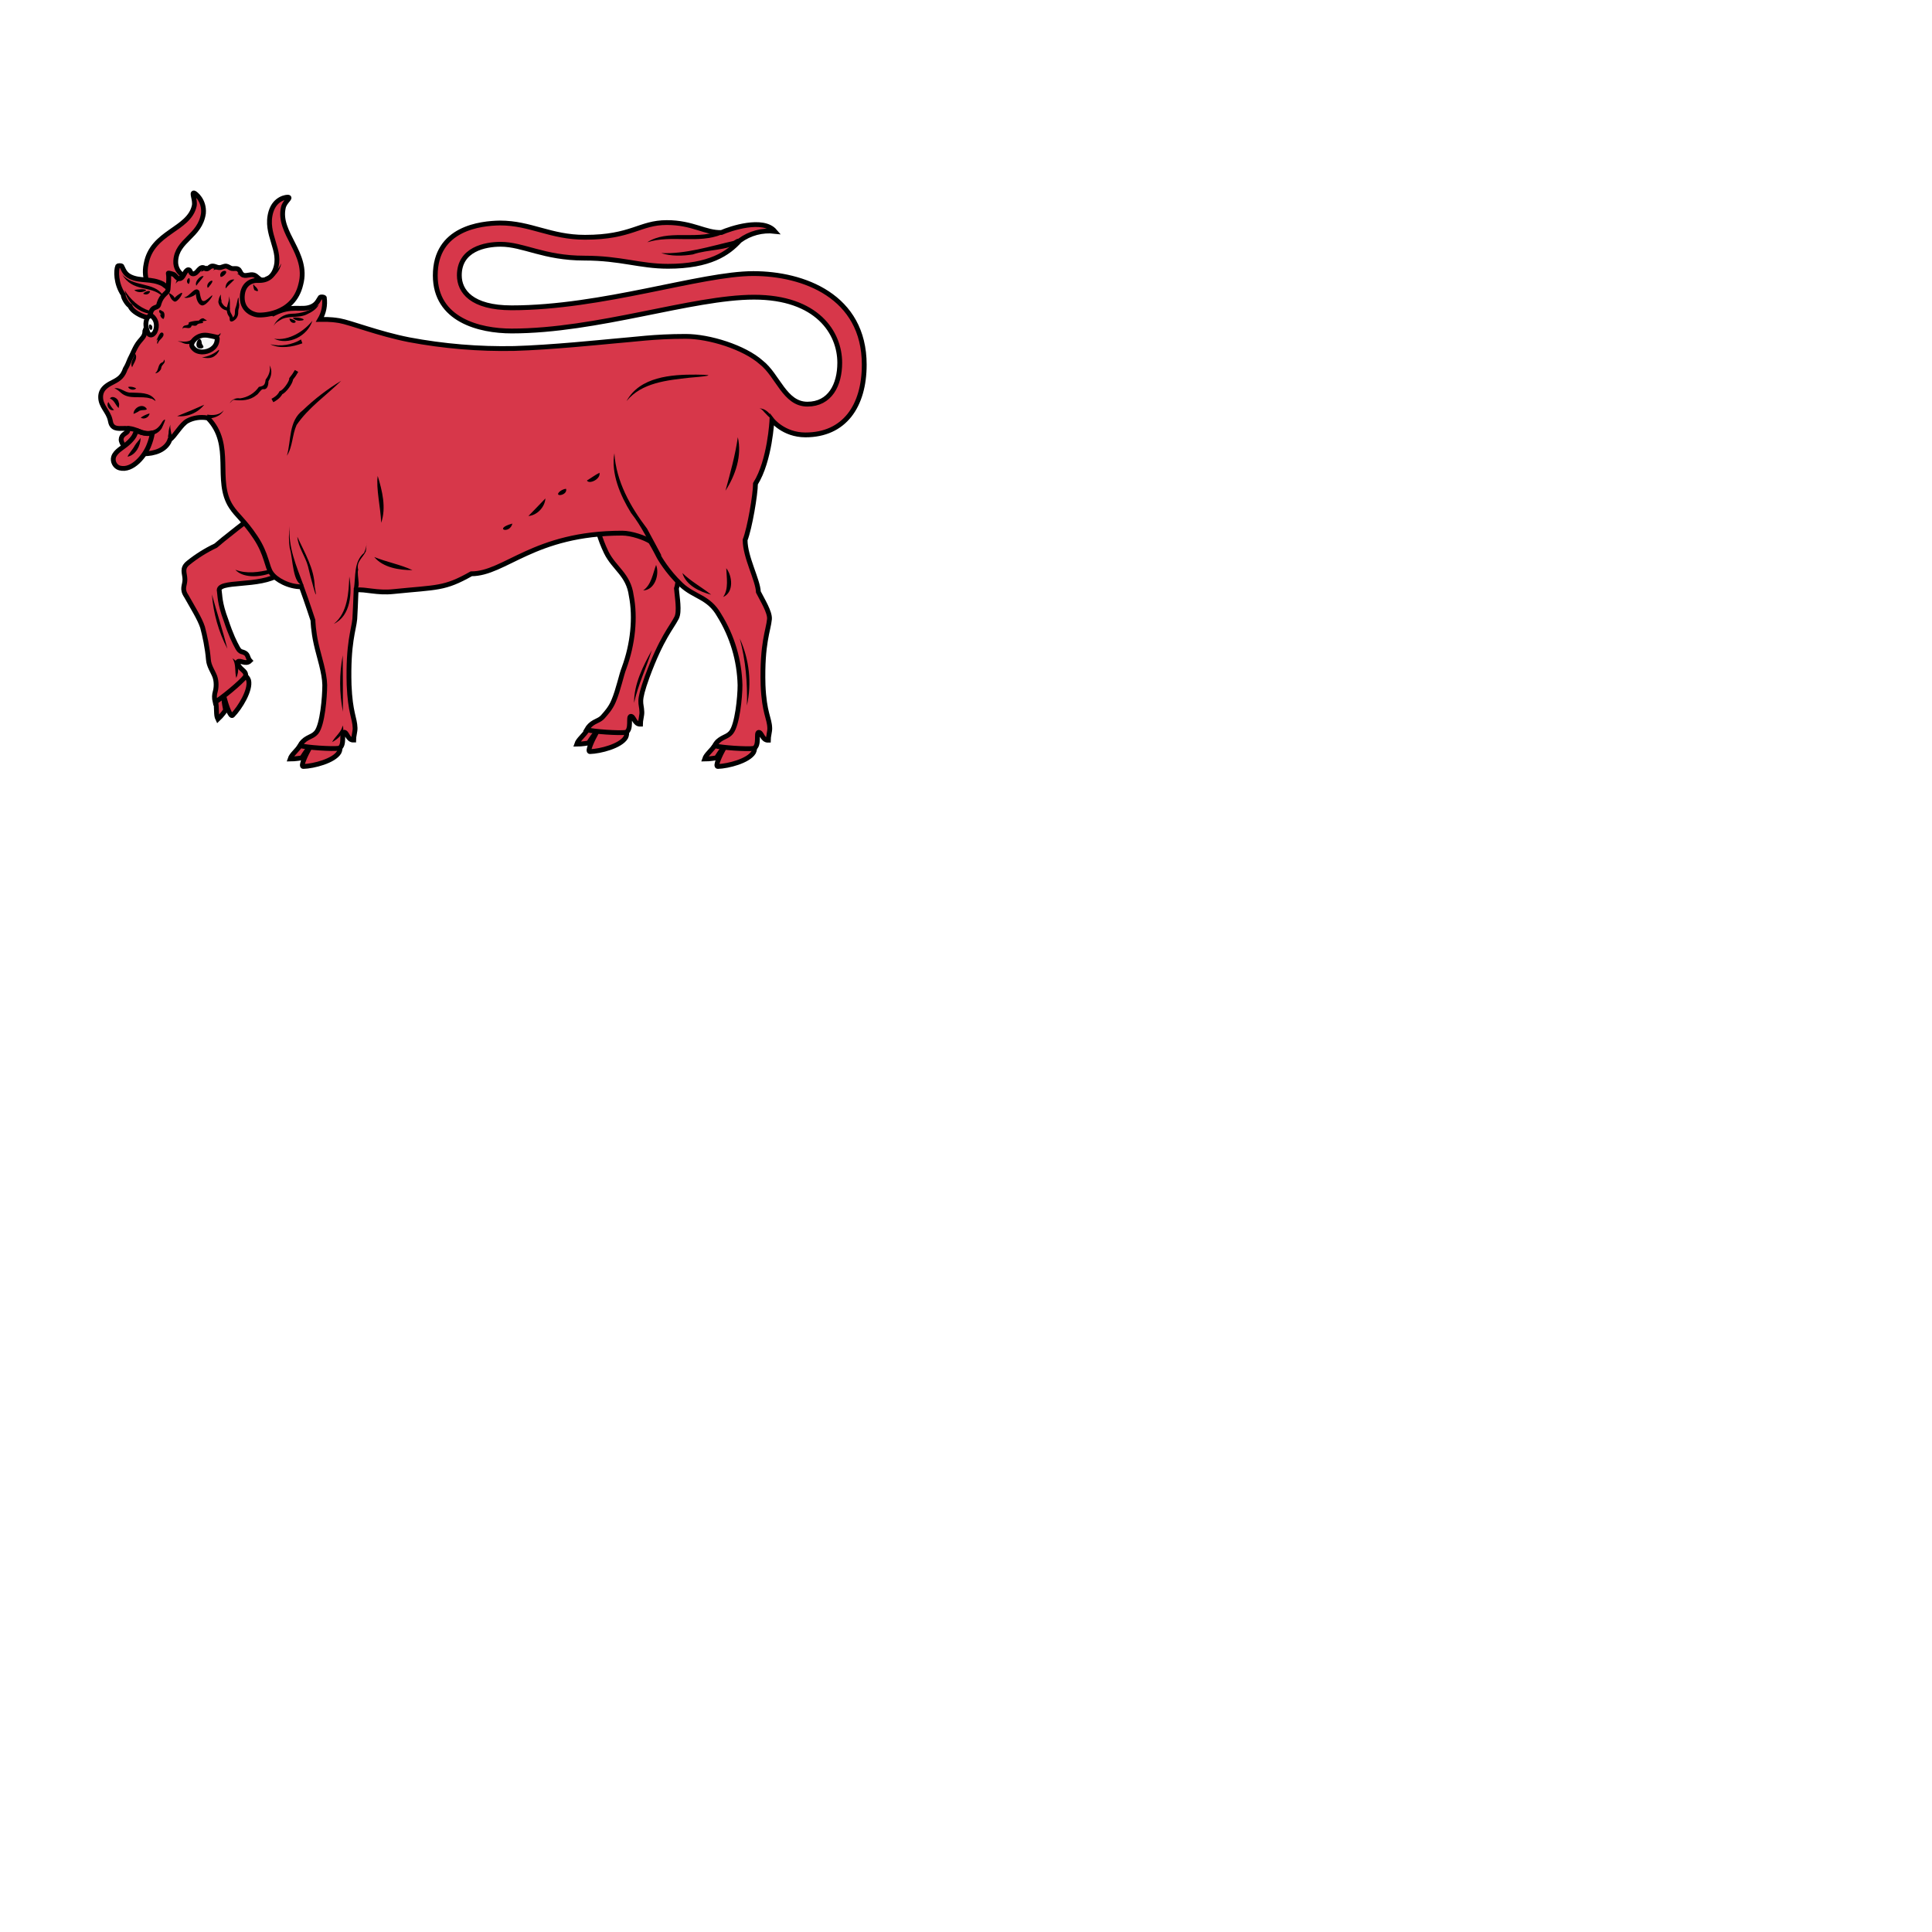
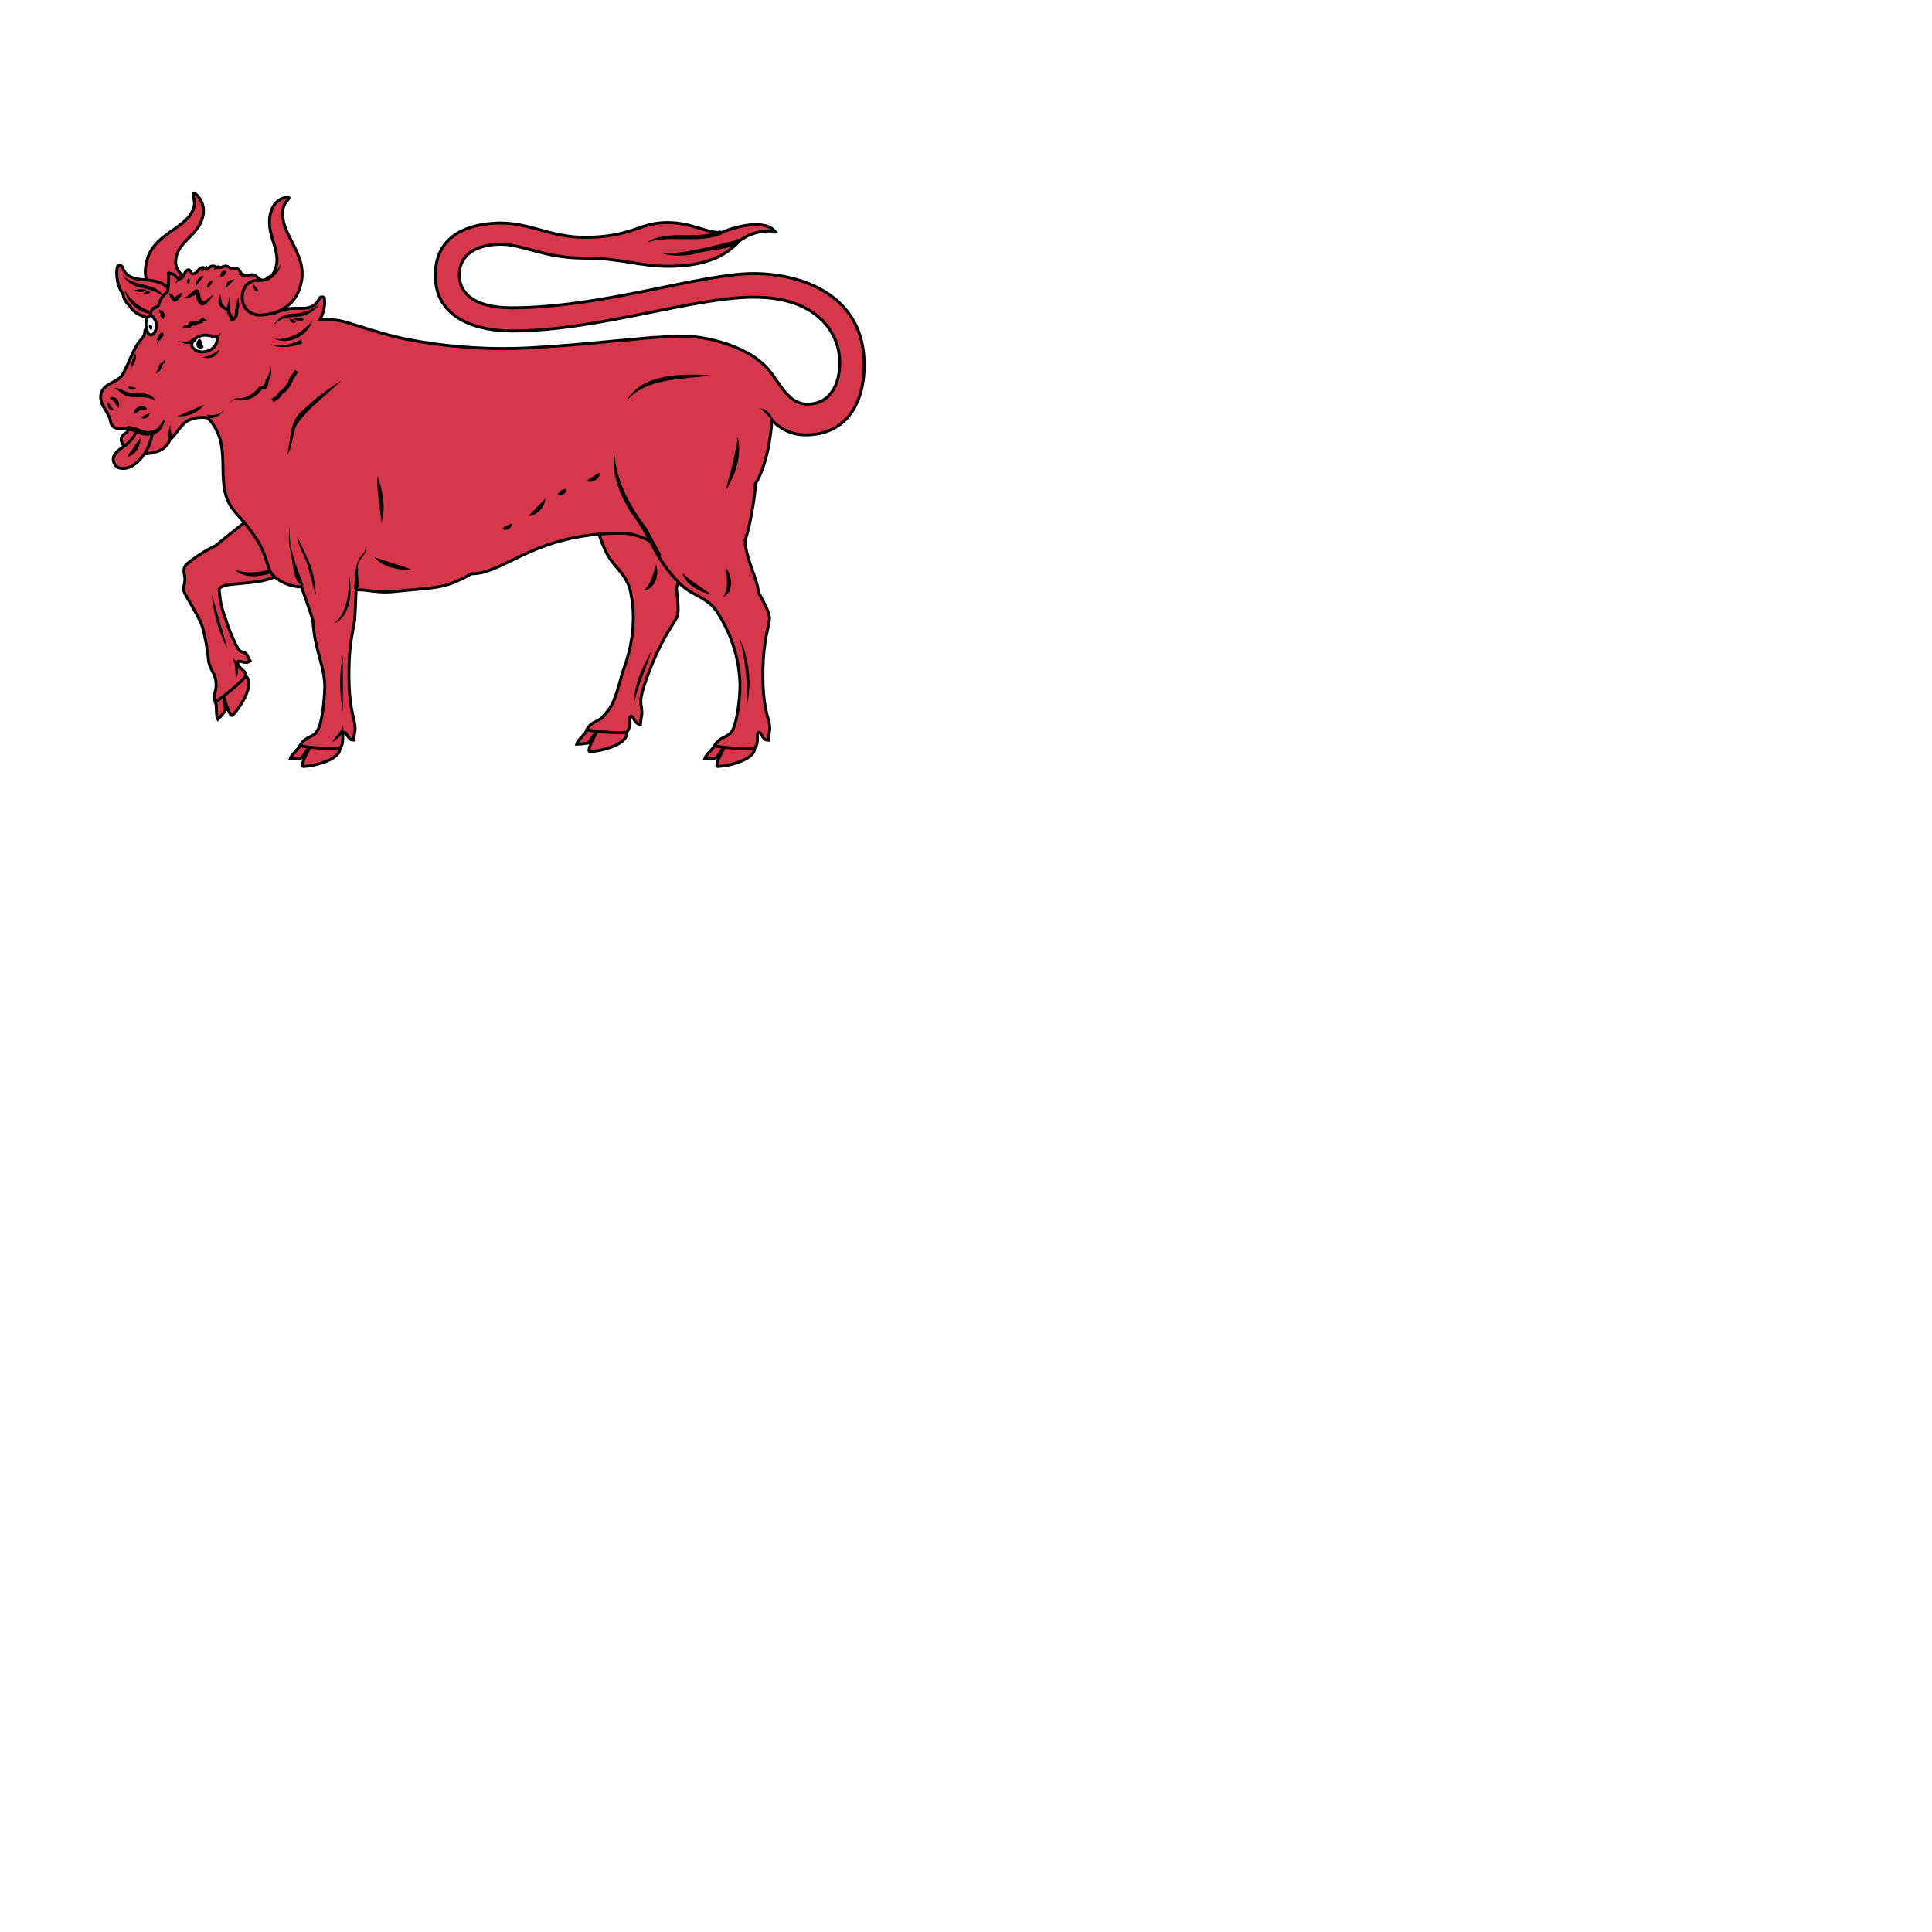
<svg xmlns="http://www.w3.org/2000/svg" fill="#d7374a" stroke="#000" viewBox="50 50 200 200">
-   <g id="bullPassant" stroke-width="3.3">
+   <g id="bullPassant" stroke-width="2">
    <path d="M255.1 371.8s3.7 2 4.6 5c1.6 6.7-6 18.9-11 24-1.5 1.6-4.4-6.9-5.9-12.6 0 0-.1 3 .4 5.3l.7 3.8s-2.7 3.8-5.3 6.2c-1.6-3.2-.4-7.2-1.7-13.3-1-4.8 4.1-8.3 7.9-11.4 3.8-3.1 10.3-7 10.3-7zm351.1 47.6s1.3 4-.2 6.8c-3.5 5.9-17.4 9.5-24.5 9.7-2.2.1 1.6-8 4.5-13.2 0 0-2.2 2.1-3.4 4.1l-2.1 3.2s-4.6.8-8.1.8c1.1-3.4 4.7-5.5 8-10.7 2.6-4.1 8.7-3.1 13.6-2.7 4.8.3 12.2 2 12.2 2zm-87.7-10.2s1.3 4-.2 6.8c-3.5 5.9-17.4 9.5-24.5 9.7-2.2.1 1.6-8 4.5-13.2 0 0-2.2 2.1-3.4 4.1l-2.1 3.2s-4.6.8-8.1.8c1.1-3.4 4.7-5.5 8-10.7 2.6-4.1 8.7-3.1 13.6-2.7 4.8.3 12.2 2 12.2 2zm-196.6 10.2s1.3 4-.2 6.8c-3.5 5.9-17.4 9.5-24.5 9.7-2.2.1 1.6-8 4.5-13.2 0 0-2.2 2.1-3.4 4.1l-2.1 3.2s-4.6.8-8.1.8c1.1-3.4 4.7-5.5 8-10.7 2.6-4.1 8.7-3.1 13.6-2.7 4.8.3 12.2 2 12.2 2z" transform="matrix(.15094 0 0 .15087 36.54 63.58)" />
    <path d="M281.2 303.8c-13.6 9.5-43.7 3.9-41.6 11.9.5 2.5 0 7.7 4.6 19.9 3.3 10 5.9 15.2 8 19 1.8 3.2 2.9 2.2 5.1 3.5 2.2 1.3 1.6 3.4 3.4 5.3-3 3-7-.9-8.5.7.1 5.3 6.9 5.9 5.2 10.2-2.9 3.9-16.3 15-20.7 17.4-.7-2.9-.5-5.2.1-7.2.7-2.4 1-6.7-.3-10.3-1.3-3.5-4.1-7.2-4.4-11.7-.6-7.7-2.6-17-4-22.1-1.9-5.9-6.9-13.8-11.1-21.3-3.5-5.2-1-7.2-1-11.5s-2.6-7.6 2.4-11.5a94 94 0 0118.7-11.7c1.6-1.6 27-22 32.7-25m-47.6-143.9c4.4-9.9-3.3-14.1-3.3-14.1 1 .2-9.8-2.8-9.2-12.4.8-14.3 16.7-16.7 19-32.6.8-9-5.6-13.8-6.4-14-2-.4.9 4.7.1 8.8-3.6 16.5-29 17.8-33 39.8-4.7 21.9 20.7 31.7 18.6 31.3 0 0 9.8 3.1 14.2-6.8z" transform="matrix(.15094 0 0 .15087 36.54 63.58)" />
    <path d="M203.7 128.7c-.5 1.1-11.1 1.1-18.7-2.7-5.4-2.8-6.3-5.2-6.7-6.1-1.8-.9-4.8-5.8-4.6-7.7-5.2-7.6-5-16.8-3.8-19.6.3-.4 2.2-.5 2.8 0 1 1.7 1.7 5.2 5.8 7.2 6.8 3.4 14.2.9 22.3 5a41.7 41.7 0 0110.1 9.9m289 161.3c1.1 3.8 2.8 8.3 5 12.9 5.4 11.1 15.3 15.3 17.2 29.7 3 15.2 1.1 33.4-4.9 49.7-1.9 4.7-3.9 15-7.2 22.7-2.1 5.1-5.4 8.5-7.1 10.5-1.9 2.3-4.2 2.9-6.3 4.1a13 13 0 00-5.1 5.1c4.8 1.3 22.2 2.5 27 1.8 4.1-2 1.3-10.9 3.3-11 2.2-.1 2.4 5.5 6.6 5.4 0-2.6 1.1-6.1 1-8.3-.2-7-3-5.8 3.6-24.1 10-27.1 16.7-33.7 20.2-40.6 2.2-4.3.4-14-.1-20.1 2.8-7.7-.4-27.4 3.7-38.5" transform="matrix(.15094 0 0 .15087 36.54 63.58)" />
    <path d="M605.8 97.7c-36 0-103.6 23.5-165.7 23.5-27.5 0-35.9-11.4-35.9-22.3 0-17.9 17.7-21.3 28.3-21.3 15.7 0 29.5 9.5 57.5 9.5 25 0 37.8 5.6 57.3 5.6 28.7 0 41.3-8.9 49.2-17.6a34 34 0 0124.1-6.4c-8.1-9.5-30.7-1.8-36.6.8-10.9.5-19.6-6.8-37.5-6.8-18.8 0-24.1 10.1-56.1 10.1-23.8 0-37.2-9.8-58.3-9.8-13.1.2-44.4 3.4-44.4 36 0 30.4 30.1 38.1 52.4 38.1 58.7 0 123.9-23.2 166.2-23.2 43.3 0 58.8 24.4 58.8 45 0 15.2-6.7 28.4-22.2 28.4-15.6 0-20.2-19.7-31.6-28.6-11.6-10.4-35.7-17.9-51.8-17.9-22.2 0-34.7 2.1-50.2 3.3-5.8.5-42.3 4.3-67.5 5a351 351 0 01-72.1-6c-20.9-4.1-40.2-11.8-47.8-13.1-6.7-1.1-10.4-.8-13.3-.8a23.3 23.3 0 003-15c-.3-.4-2.2-.7-2.8-.2-1.2 1.6-2.2 5-6.5 6.6-6.7 2.6-13.1-1.7-25.5 4.6l-.3-.3c-2.9.5-7.7.9-10.7-2.7-2.6-3.1-3.3-9.7-.6-12.9.4.9 1.1 1.7 2.1 2-.3-1.1.5-2.1.9-3.1.8-1.7 1.1-4.3.6-6-2.1-.4-3.3-2.8-5.4-3.5-2.7-.9-6.1 1.4-8.2-.4-1.2-1-1.4-3-2.8-3.7-1.3-.7-2.9-.1-4.3-.4-1.3-.3-2.4-1.4-3.7-1.6-1.6-.2-3.1 1-4.8 1-1.9 0-3.8-1.6-5.6-.9-1.2.5-2 1.9-3.3 1.8-.8-.1-1.3-.7-2.1-.9-1.6-.4-2.9 1.2-4 2.5-1 1.3-3 2.5-4.2 1.3-.6-.6-.7-1.8-1.5-2.2-1-.5-2 .6-2.6 1.5-1.1 1.6-2.2 5.3-4.9 4.3-1.1-.4-1.9-1.9-2.9-2.6-.3-.2-4-1.4-3.9-.9.6 3.4.1 6.6-.1 10 0 .8-.1 1.5-.4 2.2-.4.8-1.2 1.4-1.9 2.1a14.3 14.3 0 00-3.9 6.3c-.2.7-.3 1.4-.8 1.9-.6.6-1.5.8-2.2 1.1-2.3 1-3 3.3-3 5.7 0 2.4 1.2 5.3.2 7.5-.6.3-1.1.8-1.4 1.4-.6.3-.8.1-1.2 0-.2.4-.7.7-1.2.6-.2.4-.2.9-.2 1.4-.1 3-2 4.5-3.7 6.6-3 3.6-4.5 8.3-6.6 12.2-.9 2.3-1.8 4.5-3.1 6.6-1.7 4.9-4 6.8-8.1 8.9-3.2 1.6-6.7 3.5-8.1 6.8a9.4 9.4 0 00-.7 3.7c0 6.2 5.2 9.8 6.5 15.6.3 1.4.5 2.8 1.4 3.9 2.3 3 6.9 1.6 10.6 2h0c.5 2.4-.4 2.4-2.4 3.9l-.8.7c-1 1-1.5 2.6-1.1 4a10 10 0 005.5 6.3c2.6 1.3 3.9 1.6 7.1 2.1 3.8.6 7.2.3 10.9-.8s7.1-3.3 9-6.7c.5-.9.8-1.9.8-1.9 3.3-2.1 7.7-10.6 12.2-12.9 3.8-2 8.6-2.8 13.3-2l.5.1c18 18.4 4.2 42.9 16 60.9 4.1 6.3 8.9 9.3 16.7 21 7.8 11.7 7.7 20.3 10.9 24.6 3.1 4.5 12 9.4 20.6 9.3 0 0 0 0 0 0 4 11 7.9 23 7.9 23s.2 7.4 2.2 16.2c2 9 5.7 19.4 5.9 28.2 0 8.4-1.6 27.3-5.7 32.4-1.9 2.3-4.2 2.9-6.3 4.1a13 13 0 00-5.1 5.1c4.8 1.3 22.2 2.5 27 1.8 4.1-2 1.3-10.9 3.3-11 2.2-.1 2.4 5.5 6.6 5.4 0-2.6 1.1-6.1 1-8.3-.2-7-3.3-10.2-4.1-29.6-.8-28.9 3.2-37.5 3.9-45.2.2-2.2.6-12.3.9-19.9 6.6-.7 14.2 2.3 25.6 1.1 30.4-3.1 34.8-1.7 53.4-12.2 23.2 0 42.8-27.9 103.5-27.9 6.4 0 15.6 3.2 19.5 5.8 2.5 4.1 5.8 10.6 5.8 10.6s5.4 9.8 15.1 19c9 8.5 18.9 8.2 26.1 20.9a95 95 0 0114.3 48c0 8.4-1.9 27.3-6.1 32.4-1.9 2.3-4.2 2.9-6.3 4.1a13 13 0 00-5.1 5.1c4.8 1.3 22.2 2.5 27 1.8 4.1-2 1.3-10.9 3.3-11 2.2-.1 2.4 5.5 6.6 5.4 0-2.6 1.1-6.1 1-8.3-.2-7-3.8-10.2-4.6-29.6-.8-28.9 3.7-37.5 4.4-45.2.4-4.8-4.9-13.2-7.6-18.6-.3-8.2-9.1-23.9-9.1-35.7 3.2-8.2 7.1-31.4 7.1-38.6 10-16 11.3-43.8 11.3-43.8s7.9 10.3 23 10.3c26.6 0 40.3-19.7 40.3-48.2 0-47.1-41.7-62.5-76.1-62.5z" transform="matrix(.15094 0 0 .15087 36.54 63.58)" />
    <path d="M186.3 206.8l-3.4-1.4h-.1c-.8 1.7-1.2 3.4-2.4 4.9a25.2 25.2 0 01-3.9 4.1c-2.9 2.6-8.1 5.1-9.4 9.1-1 3.1 1 6.8 4.1 7.6 8.9 2.4 17.6-8.7 20.2-15.8a41 41 0 002.3-8.1c-2.3.5-5 .4-7.4-.4zm79-80.8c1.95.53 25.2.8 30.2-21 5.6-21.3-16-34.9-12-52.6.9-4.1 5.4-6.6 3.4-7.1-.8-.2-9 .4-11.9 10-4.6 15.5 8.1 26.6 2.8 39.9-3.5 9-12.1 6.9-13.6 7.3 0 0-8.7.5-8.9 11.4-.1 10.8 10 12.1 10 12.1z" transform="matrix(.15094 0 0 .15087 36.54 63.58)" />
    <path fill="#f6f6f6" d="M189.6 135.2c-.6-2-.5-4.2.2-6.1l.3-.8c.5-.9 1.6-1.3 2.3-2.1a8.2 8.2 0 013.8 5.1c.5 2.2.2 4.5-.8 6.5-.7 1.2-1.9 2.3-3.2 2-.9-.2-1.5-1.1-1.8-2-.4-.9-.5-1.8-.8-2.6m48.4 8.7c.2-1.6.6-2.4-1.4-2.8-3.2-.7-6.9-1.8-10.1-.6-2.6.9-5 2.8-5.8 5.5-.5 1.5 1.2 3.3 2.5 4.2 1.3.9 3 1.2 4.6 1.3 4.6 0 9.5-2.7 10.2-7.6z" transform="matrix(.15094 0 0 .15087 36.54 63.58)" />
    <g fill="#000" stroke="none">
      <path d="M78.06 109.32c-1.38.5-2.95.48-3.7-.34 1.22.46 2.44.24 3.54 0zM63.9 80.02c.33-.06 1.11-.16 1.24.04-.35.24-.93.26-1.24-.04zm.92.38c.16-.2.54-.34.72-.24-.09.33-.47.4-.72.24zm-1.92-.38c.57.98 1.49 1.8 2.57 2.15l-.04.3a3.19 3.19 0 01-2.44-2.12c-.04-.09-.07-.32-.09-.33z" />
      <path d="M62.62 78.38c1.08 1.37 3.35.76 4.26 2.2l-.09.07c-1.22-1.16-3.05-.34-4.17-2.27zm65.96 13.9c1.15-.06 1.9 1.9.7.55-.22-.18-.38-.53-.7-.55zm-3.84-18.02c-2.47 1.01-5.22.03-7.74.82 2.1-1.35 4.93-.27 7.26-1.11.42-.25.37-.07.48.29zm1.9.82c-1.46.92-3.31.7-4.92 1.26-1.08.17-2.25.2-3.28-.14 2.56.11 5.04-.7 7.5-1.26.4-.22.5-.41.7.14zm-40 35.86c.19-1.3-.03-2.8 1.05-3.71.35-.78.32-1.72.18-.15-.3.65-1.01 1.06-.79 1.9-.2.53.46 2.28-.44 1.96zM80 104.46c-.21 2.14.7 4.18 1.42 6.14-1.15-.1-1.07-2.7-1.43-3.88a7.58 7.58 0 01.01-2.26zm38.02 3.2c-.89-1.63-1.6-3.17-2.7-4.57-1.12-1.81-2.09-4.1-1.72-6.17.18 2.91 1.66 5.54 3.38 7.8.5.91.99 1.84 1.48 2.76-.14.07-.31.1-.44.18zm-3.16-16.14c1.37-2.52 4.64-2.76 7.2-2.74 2.68.02.45.23-.68.32-2.29.26-4.96.5-6.52 2.42zm11.52 3.74c.44 1.92-.24 3.93-1.28 5.54.5-1.83 1.01-3.66 1.28-5.54zm-1.2 13.56c.64.8.81 2.5-.32 2.98.6-.84.35-2.06.32-2.98zm-1.56 2.74c-1.2-.3-2.61-.98-2.98-2.24.89.87 2.01 1.47 2.98 2.24zm-42.84-6c.74 1.66 1.76 3.28 1.8 5.18.46 2.4-.52-1.3-.7-2.12-.28-1.05-1.02-1.97-1.1-3.06zm5.38 4.12c.3 1.67.16 4.07-1.6 4.9 1.43-1.13 1.54-3.26 1.6-4.9zm-.68 8.16c0 1.95.03 3.9.02 5.84a15.5 15.5 0 01-.02-5.84zm-.02 7.26c.33.73-.49 1.42-1.08 1.72.3-.58 1.01-1.07 1.08-1.72zm41.86-2.06c.07-2.33-.13-4.68-.74-6.94a11 11 0 01.74 6.94zm-9.84-5.74c-.57 1.83-1.43 3.58-1.84 5.46-.02-1.95.93-3.8 1.84-5.46zm-28.74-9.64c1.3.53 2.69.77 3.96 1.36-1.37 0-3.03-.25-3.96-1.36zm-16.8 3.88c.51 1.88 1.12 3.73 1.6 5.62a14.59 14.59 0 01-1.6-5.62zm2.12 6.62c.73.34.7 1.37.4 2.02-.18-.65.01-1.45-.4-2.02zm43.86-9.68c.38.99-.14 2.61-1.34 2.64.85-.57 1-1.75 1.34-2.64zm-32.6-19.06c-1.54 1.51-3.4 2.78-4.62 4.58-.46 1.02-.39 2.22-1 3.18.46-1.6.16-3.6 1.66-4.72a22.32 22.32 0 013.96-3.04zm26.74 9.52c.14.67-1.09 1.23-1.3.8.44-.26.85-.58 1.3-.8zm-3.46 1.66c.19.72-1.37.89-.63.26.19-.14.4-.24.63-.26zm-2.14 1c-.06.9-.85 1.74-1.76 1.82.58-.61 1.18-1.2 1.76-1.82zm-3.42 2.6c-.26 1.14-2.04.56 0 0zm-13.58-.08c-.05-1.53-.55-3.58-.36-4.85.47 1.54.9 3.28.36 4.85zm-20.4-23.34c.58-.04 1.14-1.28 1.58-.64.21 1.09.25 1.38 1.18.54.54-.5-.38.99-.91.94-.54-.12-.65-1.05-.63-1.26.1.18-.94.64-1.22.42zm1.26-1.2c-.22-.49.54-1.13.76-.98-.23.34-.54.64-.76.98zm-2.86.72c1.22.67 0 .81 1.2.08.58-.41-.3 1.06-.64.82-.33-.19-.46-.56-.56-.9zm13.84 5.24c-1.02.38-2.32.6-3.32.1a4.3 4.3 0 003.18-.5l.14.4zm-.98-2.66c.67-.1 1.74.28.64.32-.24-.02-.53-.1-.64-.32zm-.36.1c1.38.27.14.85 0 0zm-1.6 2.08c1.56.26 3.17-.82 3.98-1.86-.49 1.57-2.45 2.6-3.98 1.86z" />
      <path d="M78.34 83.7a2.11 2.11 0 011.83-1.22 4.85 4.85 0 002.83-.94c-.25.49-.78.8-1.27 1.02-.79.37-1.7.12-2.5.45-.33.18-.7.37-.89.71zM70.9 87a3.4 3.4 0 001.74-.78c.16-.02-.16.45-.32.55-.4.38-.93.32-1.42.23zm2.46-7.14c-.08-.5.4-1 .9-.92-.29.31-.64.6-.9.92zm-1.86-.06c-.3-.58.96-1.17.29-.32-.1.1-.17.26-.29.32zm1.36-1.12c-.22-.3.15-.75.5-.62.2.16-.18.5-.37.58-.02.05-.14-.02-.13.04zm-3.32.72c-.28-.1-.22-.56.06-.62a.7.7 0 01-.06.62zm-4.02 4.7c-.2-.28-.1-.72.18-.41.15.15.04.64-.18.4zm1-2.02c.38.05.44.48.06.16.5-.2.54.52.34.78-.16-.04-.37-.27-.32-.5.4.15-.32-.14-.08-.41zm9.8-2.08c-.09-.18-.2-.84.04-.4.29.2.6.75.02.45 0-.03-.13-.01-.06-.05zm-8.68 13.96c-.07.5.17.97.16 1.46-.48.05-.43-.18-.35-.56 0-.31.08-.6.19-.9zm-4.47.14c1.02-.02 1.6.68 2.46.49.6-.05.95-.53 1.22-1 .53-.56 0 .5-.11.75-.55.86-1.77.92-2.6.5-.39-.36-1.3-.03-.97-.73zm1.39 1.24c-.02.82-.5 1.75-1.35 1.94.04-.24.56-.78.74-1.15.17-.29.42-.52.6-.79zm12.9-16.68a2.38 2.38 0 001.64-1.38c-.1.8-.75 1.43-1.43 1.8-.12.05-.14-.34-.21-.42zm-11.28 6.6c.15-.25.41-1.13.73-.74.13.42-.49.63-.56 1.02-.24.26.06-.9.4-.94.3-.03-.55.64-.57.66zm5.28 7.66c.6.1 1.3.05 1.7-.46-.3.62-1.06.85-1.7.88zm-3.12.16c.94-.37 1.88-.77 2.8-1.18a3.19 3.19 0 01-2.8 1.18zm-6.5-2.88c.63-.14 1.11.5 1.74.44.85.05 1.9-.06 2.46.72.21.37-.23-.14-.44-.1-1-.34-2.23.17-3.09-.61-.2-.18-.43-.37-.67-.45zm5.12-2.98c.31.3-.23.52-.26.83 0 .32-.51.67-.62.56.39-.28.22-.9.7-1.09.13-.03.2-.17.18-.3zm3.92-1.78c-.2-1.12-1.1.76-.03.63.48-.13-.02-.38.03-.63zm-.54-.16c-.42.33-1 .46-1.5.18-.14-.1-.7-.13-.26-.13.47.05 1.03.11 1.37-.3.12-.23.28.2.39.25zm-1.46-1.2c.05-.66.71-.19.66-.7.42-.17.84-.18 1.18-.2-.42.26.2-.48.46-.14.5.24.02.11-.22.24.3.27-.42.1-.56.35-.15.18-.4.04-.56.07-.12.48-.59.13-.9.26zm3.36.54c.2.13.48.07.58-.16.11.34-.73.87-.65.44zm1.54 7.12a1 1 0 011.06-.5 2.8 2.8 0 001.96-1.19c.52-.09.63-.2.7-.76.32-.4.54-.96.4-1.47.32.51.2 1.16-.11 1.64 0 .36-.09.93-.58.82-.29.1-.42.5-.7.65-.65.53-1.53.58-2.32.46-.17.06-.29.24-.41.35zm-9.96 1.1c.01-.64.94-1.15 1.36-.53.1.23-.65.04-.86.3-.16.07-.36.2-.5.23zm.74.4c.27-.2.6-.35.92-.44-.04.41-.6.68-.92.42zm-2.28-1c-.33-.3-.45-.84-.9-.98.2-.37.87-.04.9.38.11.21.03.4 0 .6zm-.48.2c-.44.16-.86-.46-.58-.82.16.28.36.62.58.82zm2.16-5.86c.37.47-.13 1-.28 1.44-.27-.48.22-.98.28-1.44zm-.7 3.48c.29-.07.58 0 .84.14-.2.24-.72.15-.84-.14zm11.18-8.36c.13-.38.25-1.5.28-.46.04.28.14.81-.27.46zm-.96.3c.01-.46.3-.87.22-1.34.15.42.08.88.1 1.32-.1 0-.26.06-.32.02z" />
      <path d="M73.98 83.28c-.12.03-.2-.08-.2-.19s0-.25-.08-.34a1.08 1.08 0 01-.21-.53c.01-.14-.19-.09-.27-.16a1.05 1.05 0 01-.62-.82c.1 0 .26-.06.32-.02.03.14.12.24.2.35.1.13.26.24.43.25.08 0 .2-.01.23.08.03.11.01.23.05.34.06.21.23.38.27.6.04.03.12-.1.15-.15.07-.13.07-.28.07-.42 0-.17.03-.34.1-.5 0-.06.05-.13.12-.07l.22.1c-.1.2-.1.44-.1.66a.97.97 0 01-.54.78c0 .02-.2.05-.14.04z" />
      <path d="M72.6 81.26c.03-.23.07-.45.19-.65.06-.14.09-.14.07.01-.01.17.01.33.06.48.07.14-.05.14-.16.14l-.16.02zm-3.64-2.46c-.24.14-.49.26-.69.45-.06.14-.08.14-.05-.01.05-.23.21-.4.32-.6.05-.07.09-.25.17-.11.08.09.19.17.25.27zm1.84-.64a.9.9 0 01.29-.4c.1-.1.2-.2.33-.26l.1.44c-.2-.02-.37.05-.55.13-.05.03-.15.04-.17.09zm1.98-.32c-.24 0-.48.03-.7.14.11-.2.27-.36.46-.48.09-.09.18-.06.17.06l.07.28zm1.76.52c.24-.06.48-.1.72-.14l-.08.44c-.2-.12-.42-.22-.64-.3z" />
    </g>
    <path fill="none" stroke-width=".4" d="M78.2 91.46c.64-.34.8-.66.88-.8.38-.14 1.06-1.06 1.06-1.44a5.4 5.4 0 00.56-.82" />
  </g>
</svg>
